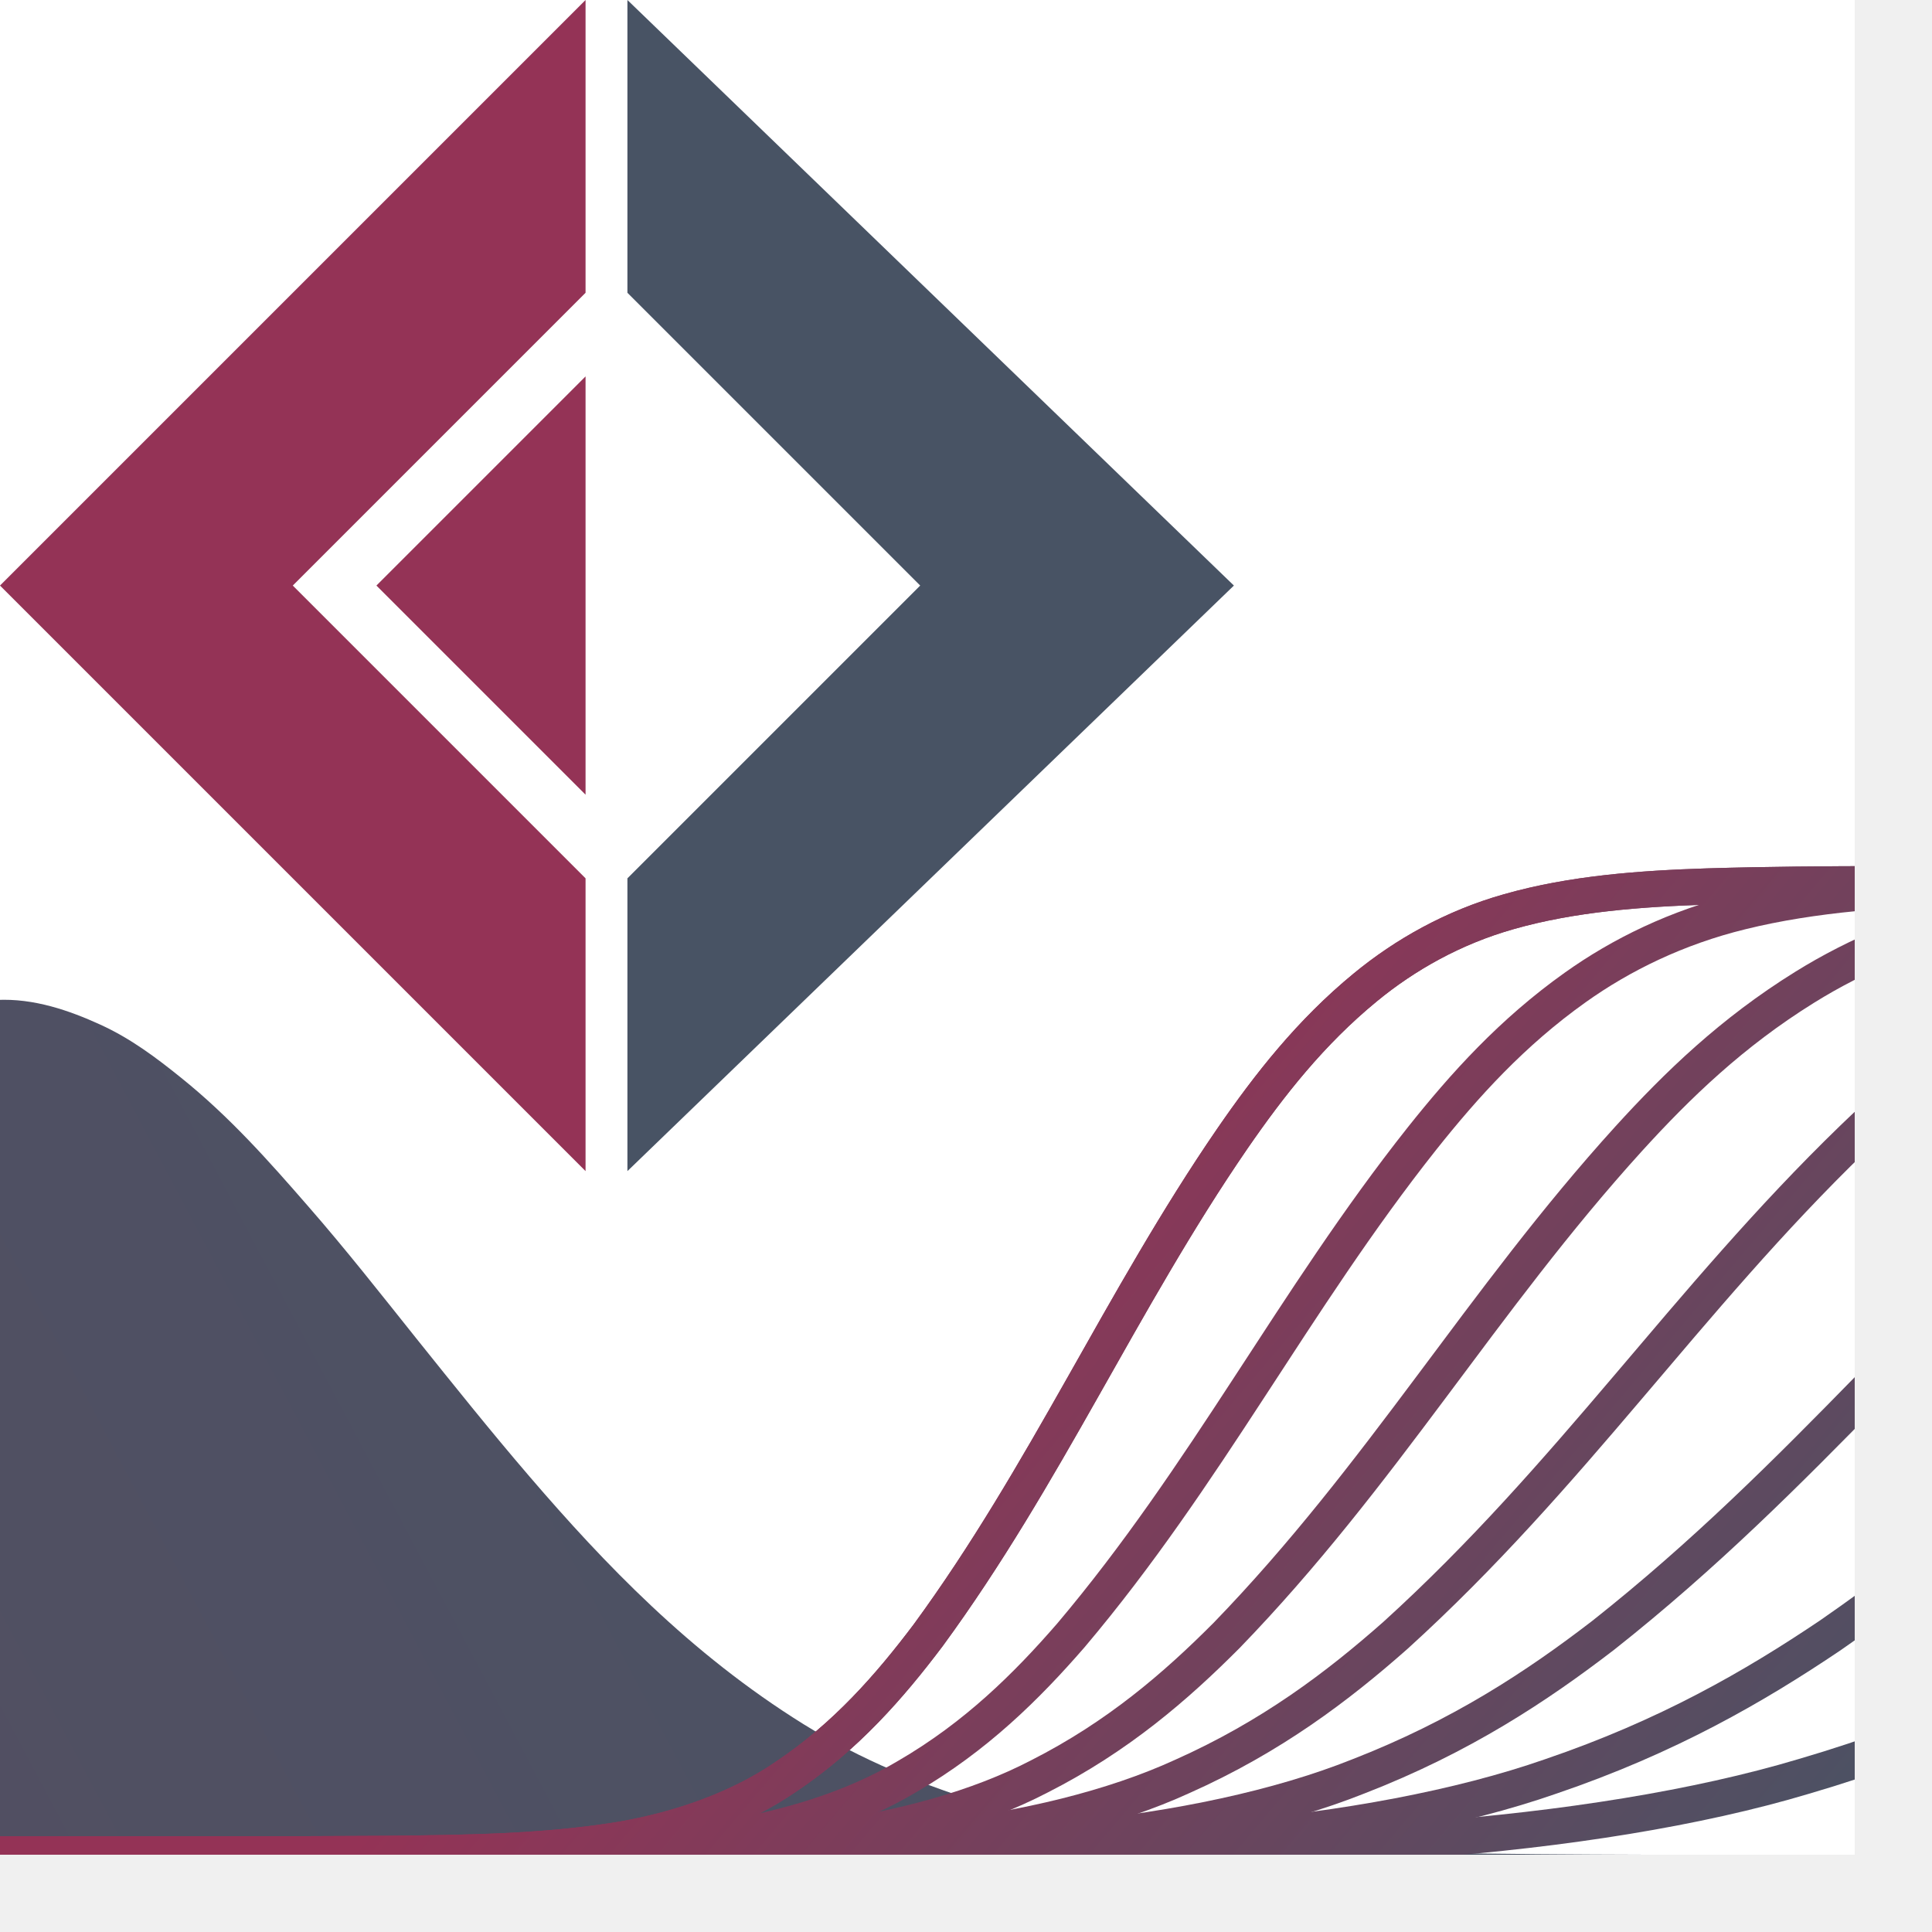
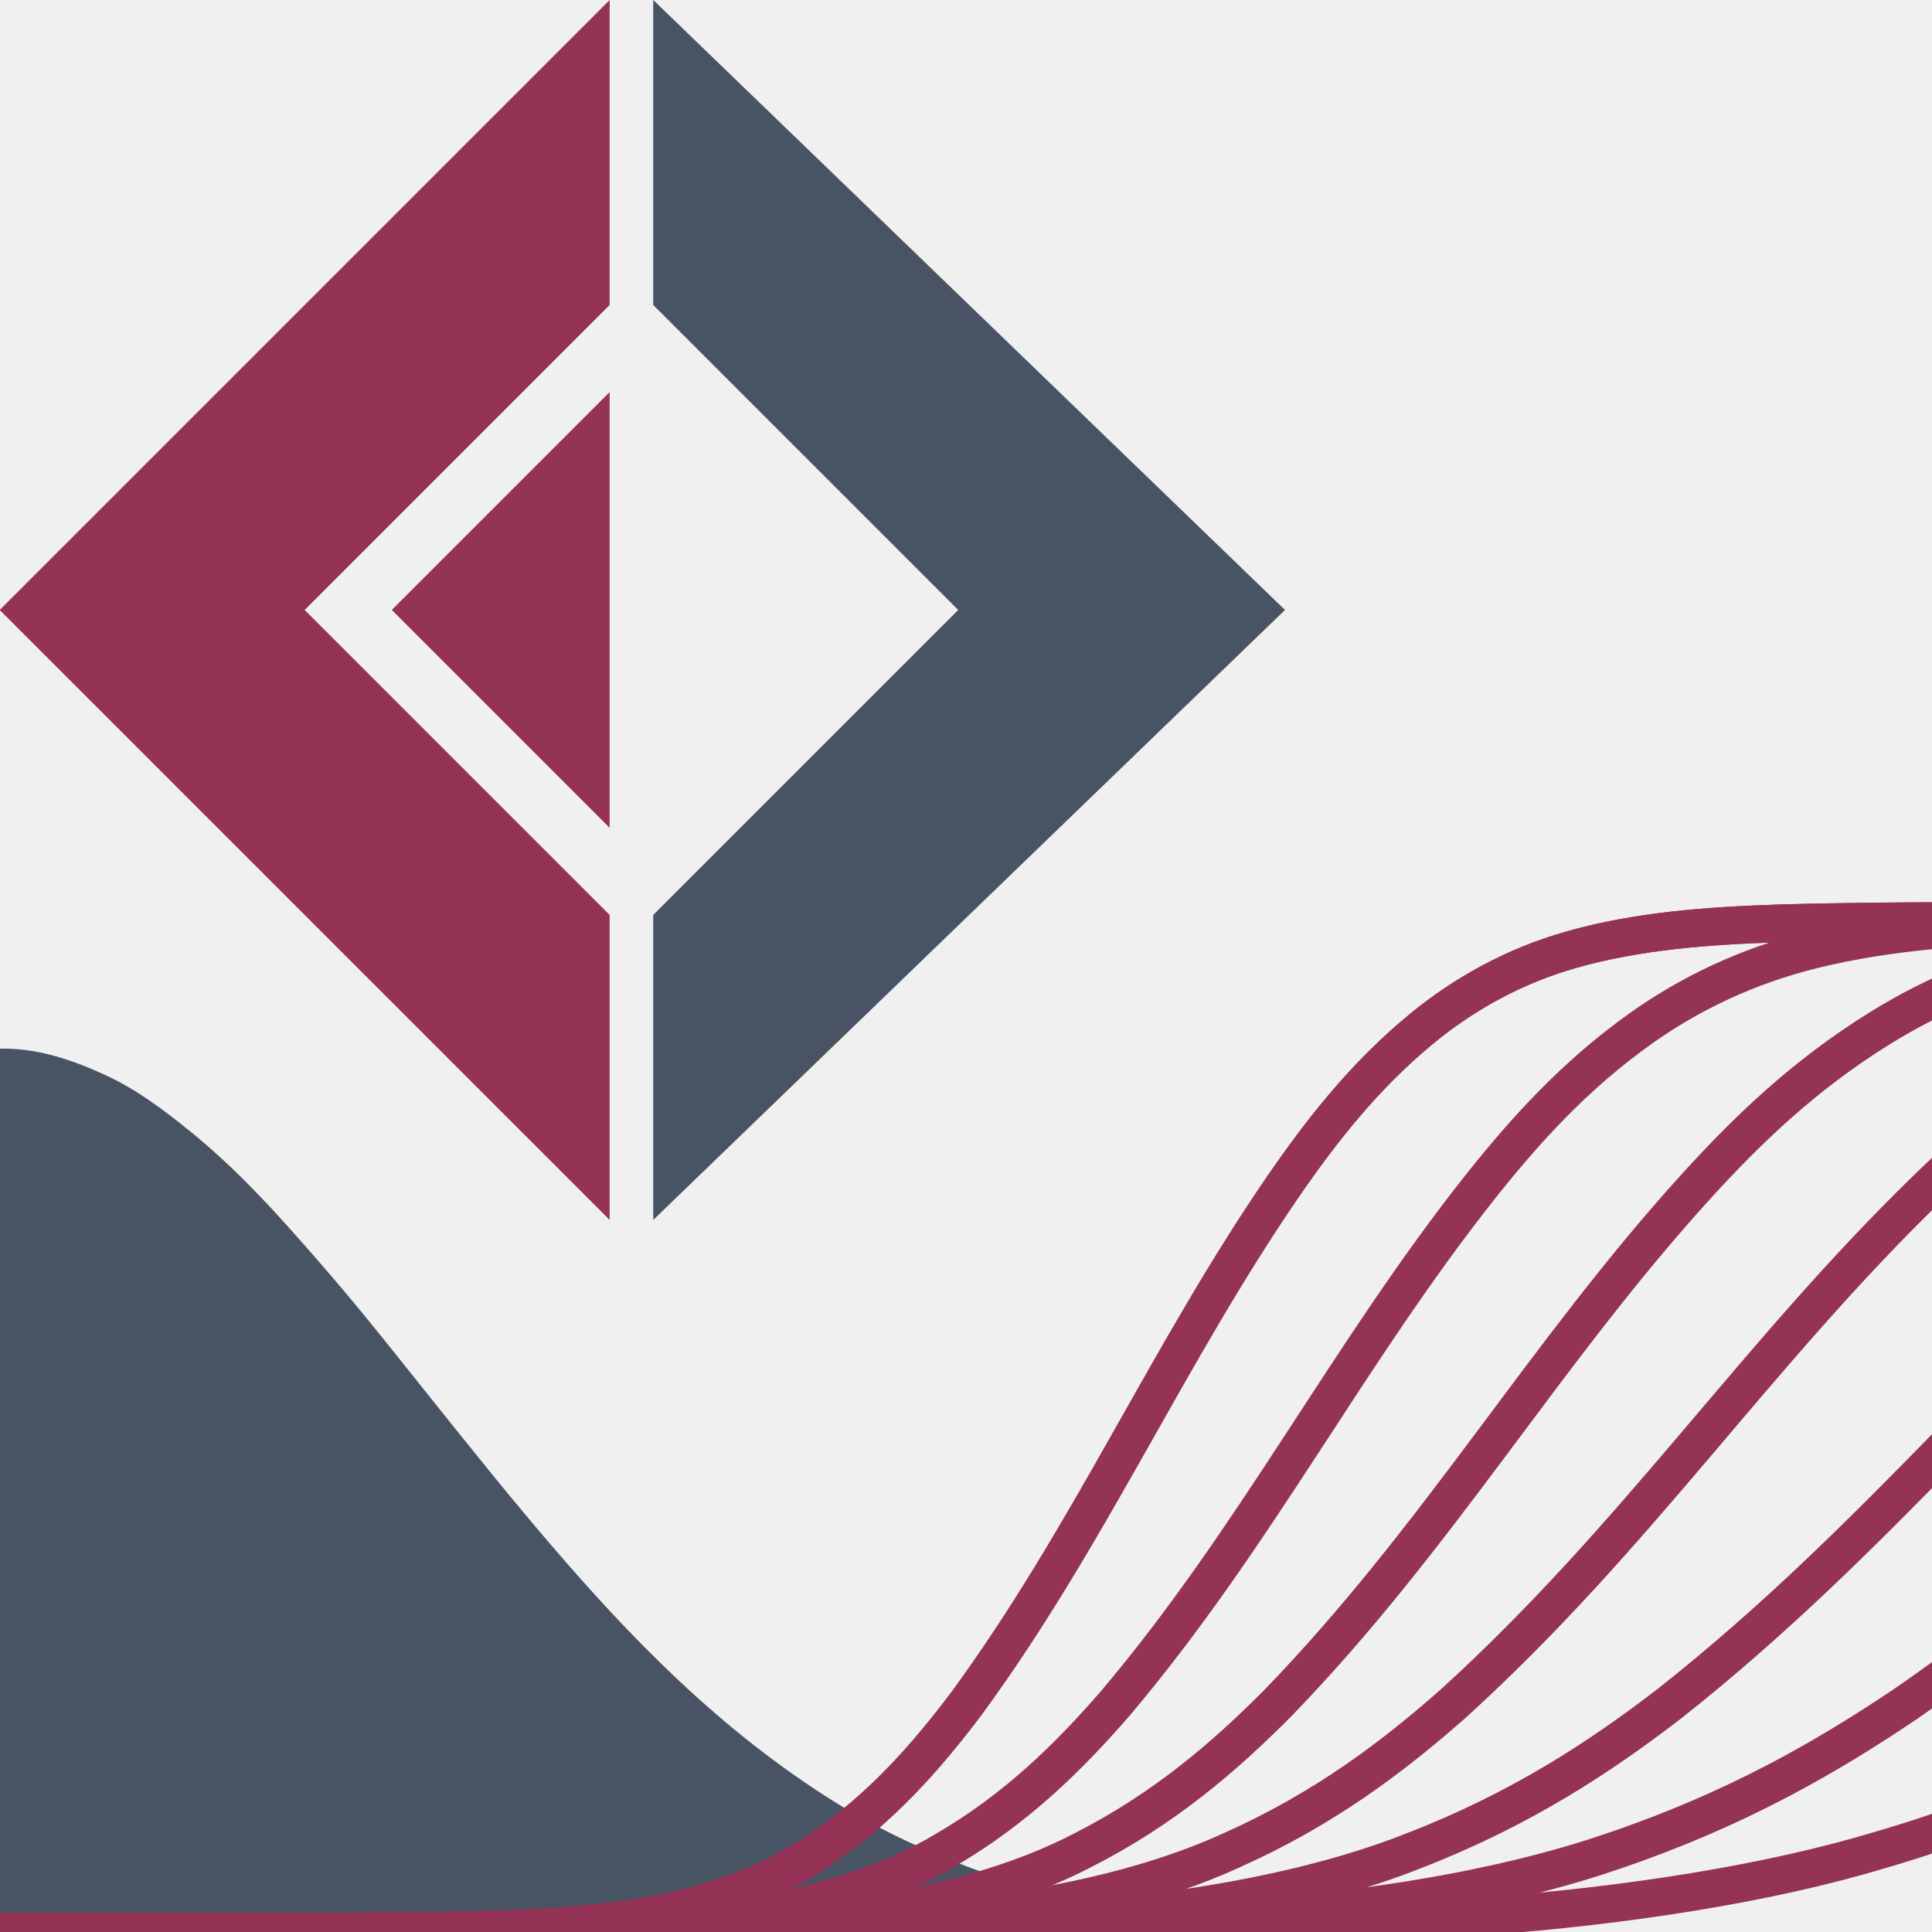
<svg xmlns="http://www.w3.org/2000/svg" width="100%" height="100%" viewBox="0 0 24 24" version="1.1" xml:space="preserve" style="fill-rule:evenodd;clip-rule:evenodd;">
-   <rect x="0" y="0" width="23.04" height="23.04" style="fill:#fff;" />
-   <clipPath id="_clip1">
-     <rect x="0" y="0" width="23.04" height="23.04" />
-   </clipPath>
-   <g clip-path="url(#_clip1)">
+   <g transform="matrix(1.04167,0,0,1.04167,-0.00388146,0)">
    <g>
      <g>
-         <path d="M0,7.274l7.274,-7.274l0,3.637l-3.637,3.637l3.637,3.637l0,3.637l-7.274,-7.274Z" style="fill:#943356;fill-rule:nonzero;" />
-         <path d="M4.676,7.274l2.598,-2.598l0,5.196l-2.598,-2.598Z" style="fill:#943356;fill-rule:nonzero;" />
-         <path d="M15.328,7.274l-7.534,-7.274l0,3.637l3.637,3.637l-3.637,3.637l0,3.637l7.534,-7.274Z" style="fill:#485364;fill-rule:nonzero;" />
+         <path d="M0,7.274L7.274,0L7.274,3.637L3.637,7.274L7.274,10.911L7.274,14.548L0,7.274Z" style="fill:rgb(148,51,86);fill-rule:nonzero;" />
+         <path d="M4.676,7.274L7.274,4.676L7.274,9.872L4.676,7.274Z" style="fill:rgb(148,51,86);fill-rule:nonzero;" />
+         <path d="M15.328,7.274L7.794,0L7.794,3.637L11.431,7.274L7.794,10.911L7.794,14.548L15.328,7.274Z" style="fill:rgb(72,83,100);fill-rule:nonzero;" />
      </g>
-       <path d="M-20.603,23.04c0.93,-0.003 1.859,-0.008 2.789,-0.024c0.889,-0.015 1.78,-0.04 2.663,-0.113c0.935,-0.078 1.853,-0.207 2.734,-0.441c0.877,-0.234 1.652,-0.588 2.368,-1.003c0.696,-0.402 1.305,-0.897 1.841,-1.401c0.552,-0.517 1.063,-1.055 1.538,-1.608c0.488,-0.57 0.957,-1.147 1.421,-1.727c0.455,-0.568 0.911,-1.135 1.384,-1.696c0.462,-0.549 0.962,-1.093 1.547,-1.584c0.304,-0.254 0.638,-0.481 1.012,-0.686c0.363,-0.199 0.803,-0.311 1.262,-0.335c0.466,-0.024 0.909,0.133 1.285,0.304c0.384,0.174 0.705,0.418 1.002,0.657c0.612,0.491 1.105,1.05 1.587,1.604c0.468,0.536 0.9,1.087 1.338,1.635c0.462,0.576 0.923,1.153 1.41,1.72c0.472,0.55 0.967,1.093 1.516,1.609c0.563,0.529 1.179,1.026 1.887,1.467c0.697,0.432 1.492,0.769 2.354,1.021c0.829,0.242 1.739,0.374 2.631,0.448c0.917,0.077 1.837,0.109 2.76,0.127c0.912,0.019 1.825,0.023 2.738,0.026c0.047,0 0.093,0 0.139,0" style="fill:url(#_Linear2);fill-rule:nonzero;" />
+       <g transform="matrix(1,0,0,1,-2.13371e-16,0.0858061)">
+         <path d="M-20.603,23.04C-19.673,23.037 -18.744,23.032 -17.814,23.016C-16.925,23.001 -16.034,22.976 -15.151,22.903C-14.216,22.825 -13.298,22.696 -12.417,22.462C-11.54,22.228 -10.765,21.874 -10.049,21.459C-9.353,21.057 -8.744,20.562 -8.208,20.058C-7.656,19.541 -7.145,19.003 -6.67,18.45C-6.182,17.88 -5.713,17.303 -5.249,16.723C-4.794,16.155 -4.338,15.588 -3.865,15.027C-3.403,14.478 -2.903,13.934 -2.318,13.443C-2.014,13.189 -1.68,12.962 -1.306,12.757C-0.943,12.558 -0.503,12.446 -0.044,12.422C0.422,12.398 0.865,12.555 1.241,12.726C1.625,12.9 1.946,13.144 2.243,13.383C2.855,13.874 3.348,14.433 3.83,14.987C4.298,15.523 4.73,16.074 5.168,16.622C5.63,17.198 6.091,17.775 6.578,18.342C7.05,18.892 7.545,19.435 8.094,19.951C8.657,20.48 9.273,20.977 9.981,21.418C10.678,21.85 11.473,22.187 12.335,22.439C13.164,22.681 14.074,22.813 14.966,22.887C15.883,22.964 16.803,22.996 17.726,23.014C18.638,23.033 19.551,23.037 20.464,23.04L20.603,23.04" style="fill:rgb(72,83,100);fill-rule:nonzero;" />
+       </g>
      <g>
-         <path id="polyline5583" d="M0,23.04c1.605,-0.002 3.21,0 4.815,-0.01c0.966,-0.011 1.942,-0.021 2.89,-0.175c0.763,-0.13 1.491,-0.393 2.064,-0.788c0.736,-0.494 1.282,-1.117 1.761,-1.753c1.458,-1.99 2.395,-4.155 3.779,-6.17c0.459,-0.666 0.972,-1.321 1.652,-1.879c0.491,-0.404 1.092,-0.745 1.783,-0.94c0.786,-0.224 1.635,-0.286 2.471,-0.313c1.474,-0.044 2.949,-0.021 4.424,-0.032c0.504,0 1.009,0 1.514,0" style="fill:none;fill-rule:nonzero;stroke:url(#_Linear3);stroke-width:0.45px;" />
-         <path id="polyline55831" d="M0,23.04c1.852,-0.002 3.704,0 5.556,-0.01c1.115,-0.011 2.241,-0.021 3.335,-0.175c0.88,-0.13 1.72,-0.393 2.381,-0.788c0.85,-0.494 1.48,-1.117 2.032,-1.753c1.682,-1.99 2.763,-4.155 4.36,-6.17c0.53,-0.666 1.121,-1.321 1.906,-1.879c0.567,-0.404 1.26,-0.745 2.058,-0.94c0.907,-0.224 1.886,-0.286 2.85,-0.313c1.701,-0.044 3.404,-0.021 5.105,-0.032c0.582,0 1.165,0 1.747,0" style="fill:none;fill-rule:nonzero;stroke:url(#_Linear4);stroke-width:0.45px;" />
-         <path id="polyline55832" d="M0,23.04c2.121,-0.002 4.243,0 6.364,-0.01c1.277,-0.011 2.567,-0.021 3.82,-0.175c1.009,-0.13 1.97,-0.393 2.728,-0.788c0.973,-0.494 1.694,-1.117 2.327,-1.753c1.927,-1.99 3.165,-4.155 4.995,-6.17c0.606,-0.666 1.284,-1.321 2.183,-1.879c0.649,-0.404 1.443,-0.745 2.357,-0.94c1.038,-0.224 2.16,-0.286 3.265,-0.313c1.948,-0.044 3.898,-0.021 5.847,-0.032c0.667,0 1.334,0 2.001,0" style="fill:none;fill-rule:nonzero;stroke:url(#_Linear5);stroke-width:0.45px;" />
-         <path id="polyline55833" d="M0,23.04c2.413,-0.002 4.826,0 7.239,-0.01c1.453,-0.011 2.921,-0.021 4.346,-0.175c1.147,-0.13 2.241,-0.393 3.103,-0.788c1.107,-0.494 1.928,-1.117 2.648,-1.753c2.192,-1.99 3.6,-4.155 5.681,-6.17c0.69,-0.666 1.461,-1.321 2.483,-1.879c0.74,-0.404 1.642,-0.745 2.682,-0.94c1.181,-0.224 2.458,-0.286 3.714,-0.313c2.216,-0.044 4.435,-0.021 6.652,-0.032c0.759,0 1.517,0 2.276,0" style="fill:none;fill-rule:nonzero;stroke:url(#_Linear6);stroke-width:0.45px;" />
-         <path id="polyline55834" d="M0,23.04c2.772,-0.002 5.545,0 8.317,-0.01c1.669,-0.011 3.355,-0.021 4.992,-0.175c1.318,-0.13 2.575,-0.393 3.565,-0.788c1.272,-0.494 2.215,-1.117 3.042,-1.753c2.518,-1.99 4.136,-4.155 6.527,-6.17c0.793,-0.666 1.678,-1.321 2.853,-1.879c0.849,-0.404 1.886,-0.745 3.081,-0.94c1.357,-0.224 2.823,-0.286 4.266,-0.313c2.546,-0.044 5.095,-0.021 7.642,-0.032c0.872,0 1.743,0 2.615,0" style="fill:none;fill-rule:nonzero;stroke:url(#_Linear7);stroke-width:0.45px;" />
-         <path id="polyline55835" d="M0,23.04c3.165,-0.002 6.33,0 9.495,-0.01c1.906,-0.011 3.831,-0.021 5.7,-0.175c1.505,-0.13 2.939,-0.393 4.07,-0.788c1.452,-0.494 2.529,-1.117 3.473,-1.753c2.875,-1.99 4.722,-4.155 7.452,-6.17c0.905,-0.666 1.916,-1.321 3.257,-1.879c0.97,-0.404 2.153,-0.745 3.517,-0.94c1.55,-0.224 3.224,-0.286 4.872,-0.313c2.907,-0.044 5.816,-0.021 8.724,-0.032c0.996,0 1.991,0 2.986,0" style="fill:none;fill-rule:nonzero;stroke:url(#_Linear8);stroke-width:0.45px;" />
-         <path id="polyline55836" d="M0,23.04c3.681,-0.002 7.363,0 11.044,-0.01c2.217,-0.011 4.455,-0.021 6.63,-0.175c1.75,-0.13 3.418,-0.393 4.734,-0.788c1.688,-0.494 2.941,-1.117 4.039,-1.753c3.344,-1.99 5.493,-4.155 8.668,-6.17c1.052,-0.666 2.228,-1.321 3.788,-1.879c1.128,-0.404 2.504,-0.745 4.091,-0.94c1.802,-0.224 3.749,-0.286 5.666,-0.313c3.381,-0.044 6.765,-0.021 10.148,-0.032c1.157,0 2.315,0 3.472,0" style="fill:none;fill-rule:nonzero;stroke:url(#_Linear9);stroke-width:0.45px;" />
-         <path id="polyline55837" d="M0,23.04c1.605,-0.002 3.21,0 4.815,-0.01c0.966,-0.011 1.942,-0.021 2.89,-0.175c0.763,-0.13 1.491,-0.393 2.064,-0.788c0.736,-0.494 1.282,-1.117 1.761,-1.753c1.458,-1.99 2.395,-4.155 3.779,-6.17c0.459,-0.666 0.972,-1.321 1.652,-1.879c0.491,-0.404 1.092,-0.745 1.783,-0.94c0.786,-0.224 1.635,-0.286 2.471,-0.313c1.474,-0.044 2.949,-0.021 4.424,-0.032c0.504,0 1.009,0 1.514,0" style="fill:none;fill-rule:nonzero;stroke:url(#_Linear10);stroke-width:0.45px;" />
+         <path id="polyline5583" d="M0,23.04C1.605,23.038 3.21,23.04 4.815,23.03C5.781,23.019 6.757,23.009 7.705,22.855C8.468,22.725 9.196,22.462 9.769,22.067C10.505,21.573 11.051,20.95 11.53,20.314C12.988,18.324 13.925,16.159 15.309,14.144C15.768,13.478 16.281,12.823 16.961,12.265C17.452,11.861 18.053,11.52 18.744,11.325C19.53,11.101 20.379,11.039 21.215,11.012C22.689,10.968 24.164,10.991 25.639,10.98L27.153,10.98" style="fill:none;fill-rule:nonzero;stroke:rgb(148,51,86);stroke-width:0.45px;" />
+         <path id="polyline55831" d="M0,23.04C1.852,23.038 3.704,23.04 5.556,23.03C6.671,23.019 7.797,23.009 8.891,22.855C9.771,22.725 10.611,22.462 11.272,22.067C12.122,21.573 12.752,20.95 13.304,20.314C14.986,18.324 16.067,16.159 17.664,14.144C18.194,13.478 18.785,12.823 19.57,12.265C20.137,11.861 20.83,11.52 21.628,11.325C22.535,11.101 23.514,11.039 24.478,11.012C26.179,10.968 27.882,10.991 29.583,10.98L31.33,10.98" style="fill:none;fill-rule:nonzero;stroke:rgb(148,51,86);stroke-width:0.45px;" />
+         <path id="polyline55832" d="M0,23.04C2.121,23.038 4.243,23.04 6.364,23.03C7.641,23.019 8.931,23.009 10.184,22.855C11.193,22.725 12.154,22.462 12.912,22.067C13.885,21.573 14.606,20.95 15.239,20.314C17.166,18.324 18.404,16.159 20.234,14.144C20.84,13.478 21.518,12.823 22.417,12.265C23.066,11.861 23.86,11.52 24.774,11.325C25.812,11.101 26.934,11.039 28.039,11.012C29.987,10.968 31.937,10.991 33.886,10.98L35.887,10.98" style="fill:none;fill-rule:nonzero;stroke:rgb(148,51,86);stroke-width:0.45px;" />
+         <path id="polyline55833" d="M0,23.04C2.413,23.038 4.826,23.04 7.239,23.03C8.692,23.019 10.16,23.009 11.585,22.855C12.732,22.725 13.826,22.462 14.688,22.067C15.795,21.573 16.616,20.95 17.336,20.314C19.528,18.324 20.936,16.159 23.017,14.144C23.707,13.478 24.478,12.823 25.5,12.265C26.24,11.861 27.142,11.52 28.182,11.325C29.363,11.101 30.64,11.039 31.896,11.012C34.112,10.968 36.331,10.991 38.548,10.98L40.824,10.98" style="fill:none;fill-rule:nonzero;stroke:rgb(148,51,86);stroke-width:0.45px;" />
+         <path id="polyline55834" d="M0,23.04C2.772,23.038 5.545,23.04 8.317,23.03C9.986,23.019 11.672,23.009 13.309,22.855C14.627,22.725 15.884,22.462 16.874,22.067C18.146,21.573 19.089,20.95 19.916,20.314C22.434,18.324 24.052,16.159 26.443,14.144C27.236,13.478 28.121,12.823 29.296,12.265C30.145,11.861 31.182,11.52 32.377,11.325C33.734,11.101 35.2,11.039 36.643,11.012C39.189,10.968 41.738,10.991 44.285,10.98L46.9,10.98" style="fill:none;fill-rule:nonzero;stroke:rgb(148,51,86);stroke-width:0.45px;" />
+         <path id="polyline55835" d="M0,23.04C3.165,23.038 6.33,23.04 9.495,23.03C11.401,23.019 13.326,23.009 15.195,22.855C16.7,22.725 18.134,22.462 19.265,22.067C20.717,21.573 21.794,20.95 22.738,20.314C25.613,18.324 27.46,16.159 30.19,14.144C31.095,13.478 32.106,12.823 33.447,12.265C34.417,11.861 35.6,11.52 36.964,11.325C38.514,11.101 40.188,11.039 41.836,11.012C44.743,10.968 47.652,10.991 50.56,10.98L53.546,10.98" style="fill:none;fill-rule:nonzero;stroke:rgb(148,51,86);stroke-width:0.45px;" />
+         <path id="polyline55836" d="M0,23.04C3.681,23.038 7.363,23.04 11.044,23.03C13.261,23.019 15.499,23.009 17.674,22.855C19.424,22.725 21.092,22.462 22.408,22.067C24.096,21.573 25.349,20.95 26.447,20.314C29.791,18.324 31.94,16.159 35.115,14.144C36.167,13.478 37.343,12.823 38.903,12.265C40.031,11.861 41.407,11.52 42.994,11.325C44.796,11.101 46.743,11.039 48.66,11.012C52.041,10.968 55.425,10.991 58.808,10.98L62.28,10.98" style="fill:none;fill-rule:nonzero;stroke:rgb(148,51,86);stroke-width:0.45px;" />
+         <path id="polyline55837" d="M0,23.04C1.605,23.038 3.21,23.04 4.815,23.03C5.781,23.019 6.757,23.009 7.705,22.855C8.468,22.725 9.196,22.462 9.769,22.067C10.505,21.573 11.051,20.95 11.53,20.314C12.988,18.324 13.925,16.159 15.309,14.144C15.768,13.478 16.281,12.823 16.961,12.265C17.452,11.861 18.053,11.52 18.744,11.325C19.53,11.101 20.379,11.039 21.215,11.012C22.689,10.968 24.164,10.991 25.639,10.98L27.153,10.98" style="fill:none;fill-rule:nonzero;stroke:rgb(148,51,86);stroke-width:0.45px;" />
      </g>
    </g>
  </g>
-   <defs>
-     <linearGradient id="_Linear2" x1="0" y1="0" x2="1" y2="0" gradientUnits="userSpaceOnUse" gradientTransform="matrix(29.16,-14.76,14.76,29.16,-10.62,30.06)">
-       <stop offset="0" style="stop-color:#943356;stop-opacity:1" />
-       <stop offset="0.15" style="stop-color:#70425d;stop-opacity:1" />
-       <stop offset="0.33" style="stop-color:#524f62;stop-opacity:1" />
-       <stop offset="1" style="stop-color:#485364;stop-opacity:1" />
-     </linearGradient>
-     <linearGradient id="_Linear3" x1="0" y1="0" x2="1" y2="0" gradientUnits="userSpaceOnUse" gradientTransform="matrix(11.0299,9.54,-9.54,11.0299,12.42,13.5)">
-       <stop offset="0" style="stop-color:#943356;stop-opacity:1" />
-       <stop offset="1" style="stop-color:#485364;stop-opacity:1" />
-     </linearGradient>
-     <linearGradient id="_Linear4" x1="0" y1="0" x2="1" y2="0" gradientUnits="userSpaceOnUse" gradientTransform="matrix(11.0299,9.54,-9.54,11.0299,12.42,13.5)">
-       <stop offset="0" style="stop-color:#943356;stop-opacity:1" />
-       <stop offset="1" style="stop-color:#485364;stop-opacity:1" />
-     </linearGradient>
-     <linearGradient id="_Linear5" x1="0" y1="0" x2="1" y2="0" gradientUnits="userSpaceOnUse" gradientTransform="matrix(11.0299,9.54,-9.54,11.0299,12.42,13.5)">
-       <stop offset="0" style="stop-color:#943356;stop-opacity:1" />
-       <stop offset="1" style="stop-color:#485364;stop-opacity:1" />
-     </linearGradient>
-     <linearGradient id="_Linear6" x1="0" y1="0" x2="1" y2="0" gradientUnits="userSpaceOnUse" gradientTransform="matrix(11.0299,9.54,-9.54,11.0299,12.42,13.5)">
-       <stop offset="0" style="stop-color:#943356;stop-opacity:1" />
-       <stop offset="1" style="stop-color:#485364;stop-opacity:1" />
-     </linearGradient>
-     <linearGradient id="_Linear7" x1="0" y1="0" x2="1" y2="0" gradientUnits="userSpaceOnUse" gradientTransform="matrix(11.0299,9.54,-9.54,11.0299,12.42,13.5)">
-       <stop offset="0" style="stop-color:#943356;stop-opacity:1" />
-       <stop offset="1" style="stop-color:#485364;stop-opacity:1" />
-     </linearGradient>
-     <linearGradient id="_Linear8" x1="0" y1="0" x2="1" y2="0" gradientUnits="userSpaceOnUse" gradientTransform="matrix(11.0299,9.54,-9.54,11.0299,12.42,13.5)">
-       <stop offset="0" style="stop-color:#943356;stop-opacity:1" />
-       <stop offset="1" style="stop-color:#485364;stop-opacity:1" />
-     </linearGradient>
-     <linearGradient id="_Linear9" x1="0" y1="0" x2="1" y2="0" gradientUnits="userSpaceOnUse" gradientTransform="matrix(11.0299,9.54,-9.54,11.0299,12.42,13.5)">
-       <stop offset="0" style="stop-color:#943356;stop-opacity:1" />
-       <stop offset="1" style="stop-color:#485364;stop-opacity:1" />
-     </linearGradient>
-     <linearGradient id="_Linear10" x1="0" y1="0" x2="1" y2="0" gradientUnits="userSpaceOnUse" gradientTransform="matrix(11.0299,9.54,-9.54,11.0299,12.42,13.5)">
-       <stop offset="0" style="stop-color:#943356;stop-opacity:1" />
-       <stop offset="1" style="stop-color:#485364;stop-opacity:1" />
-     </linearGradient>
-   </defs>
</svg>
